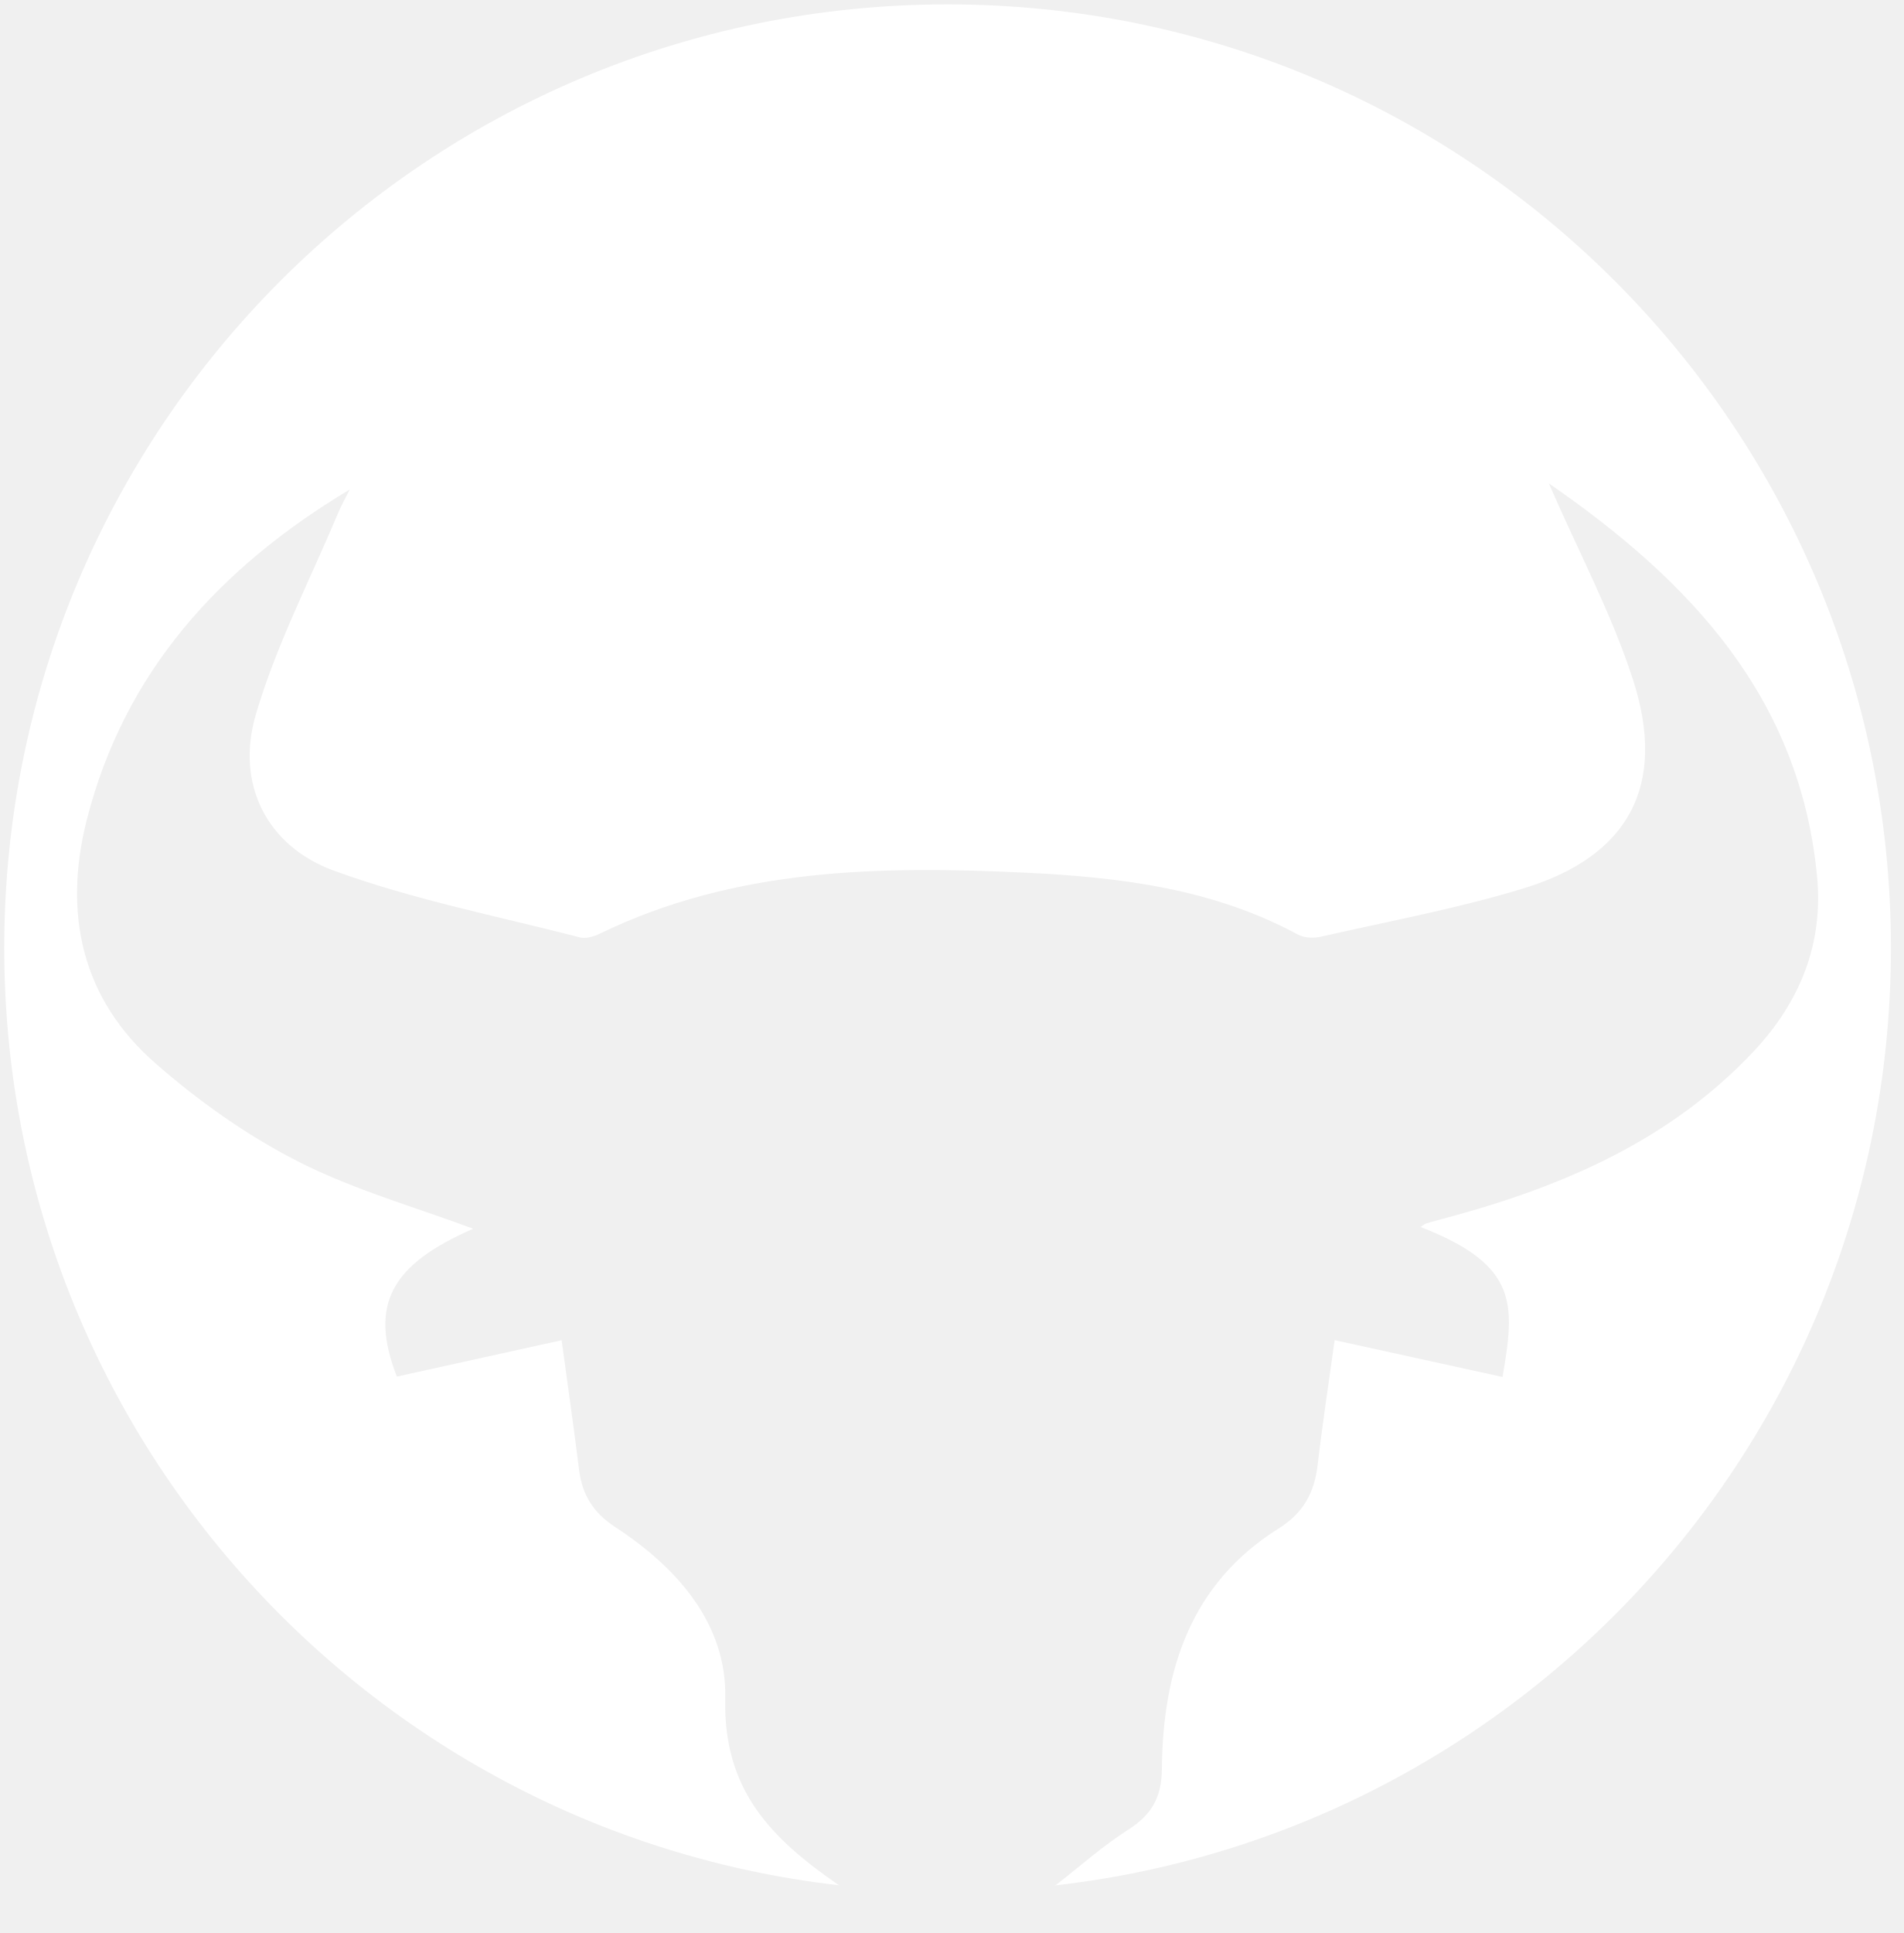
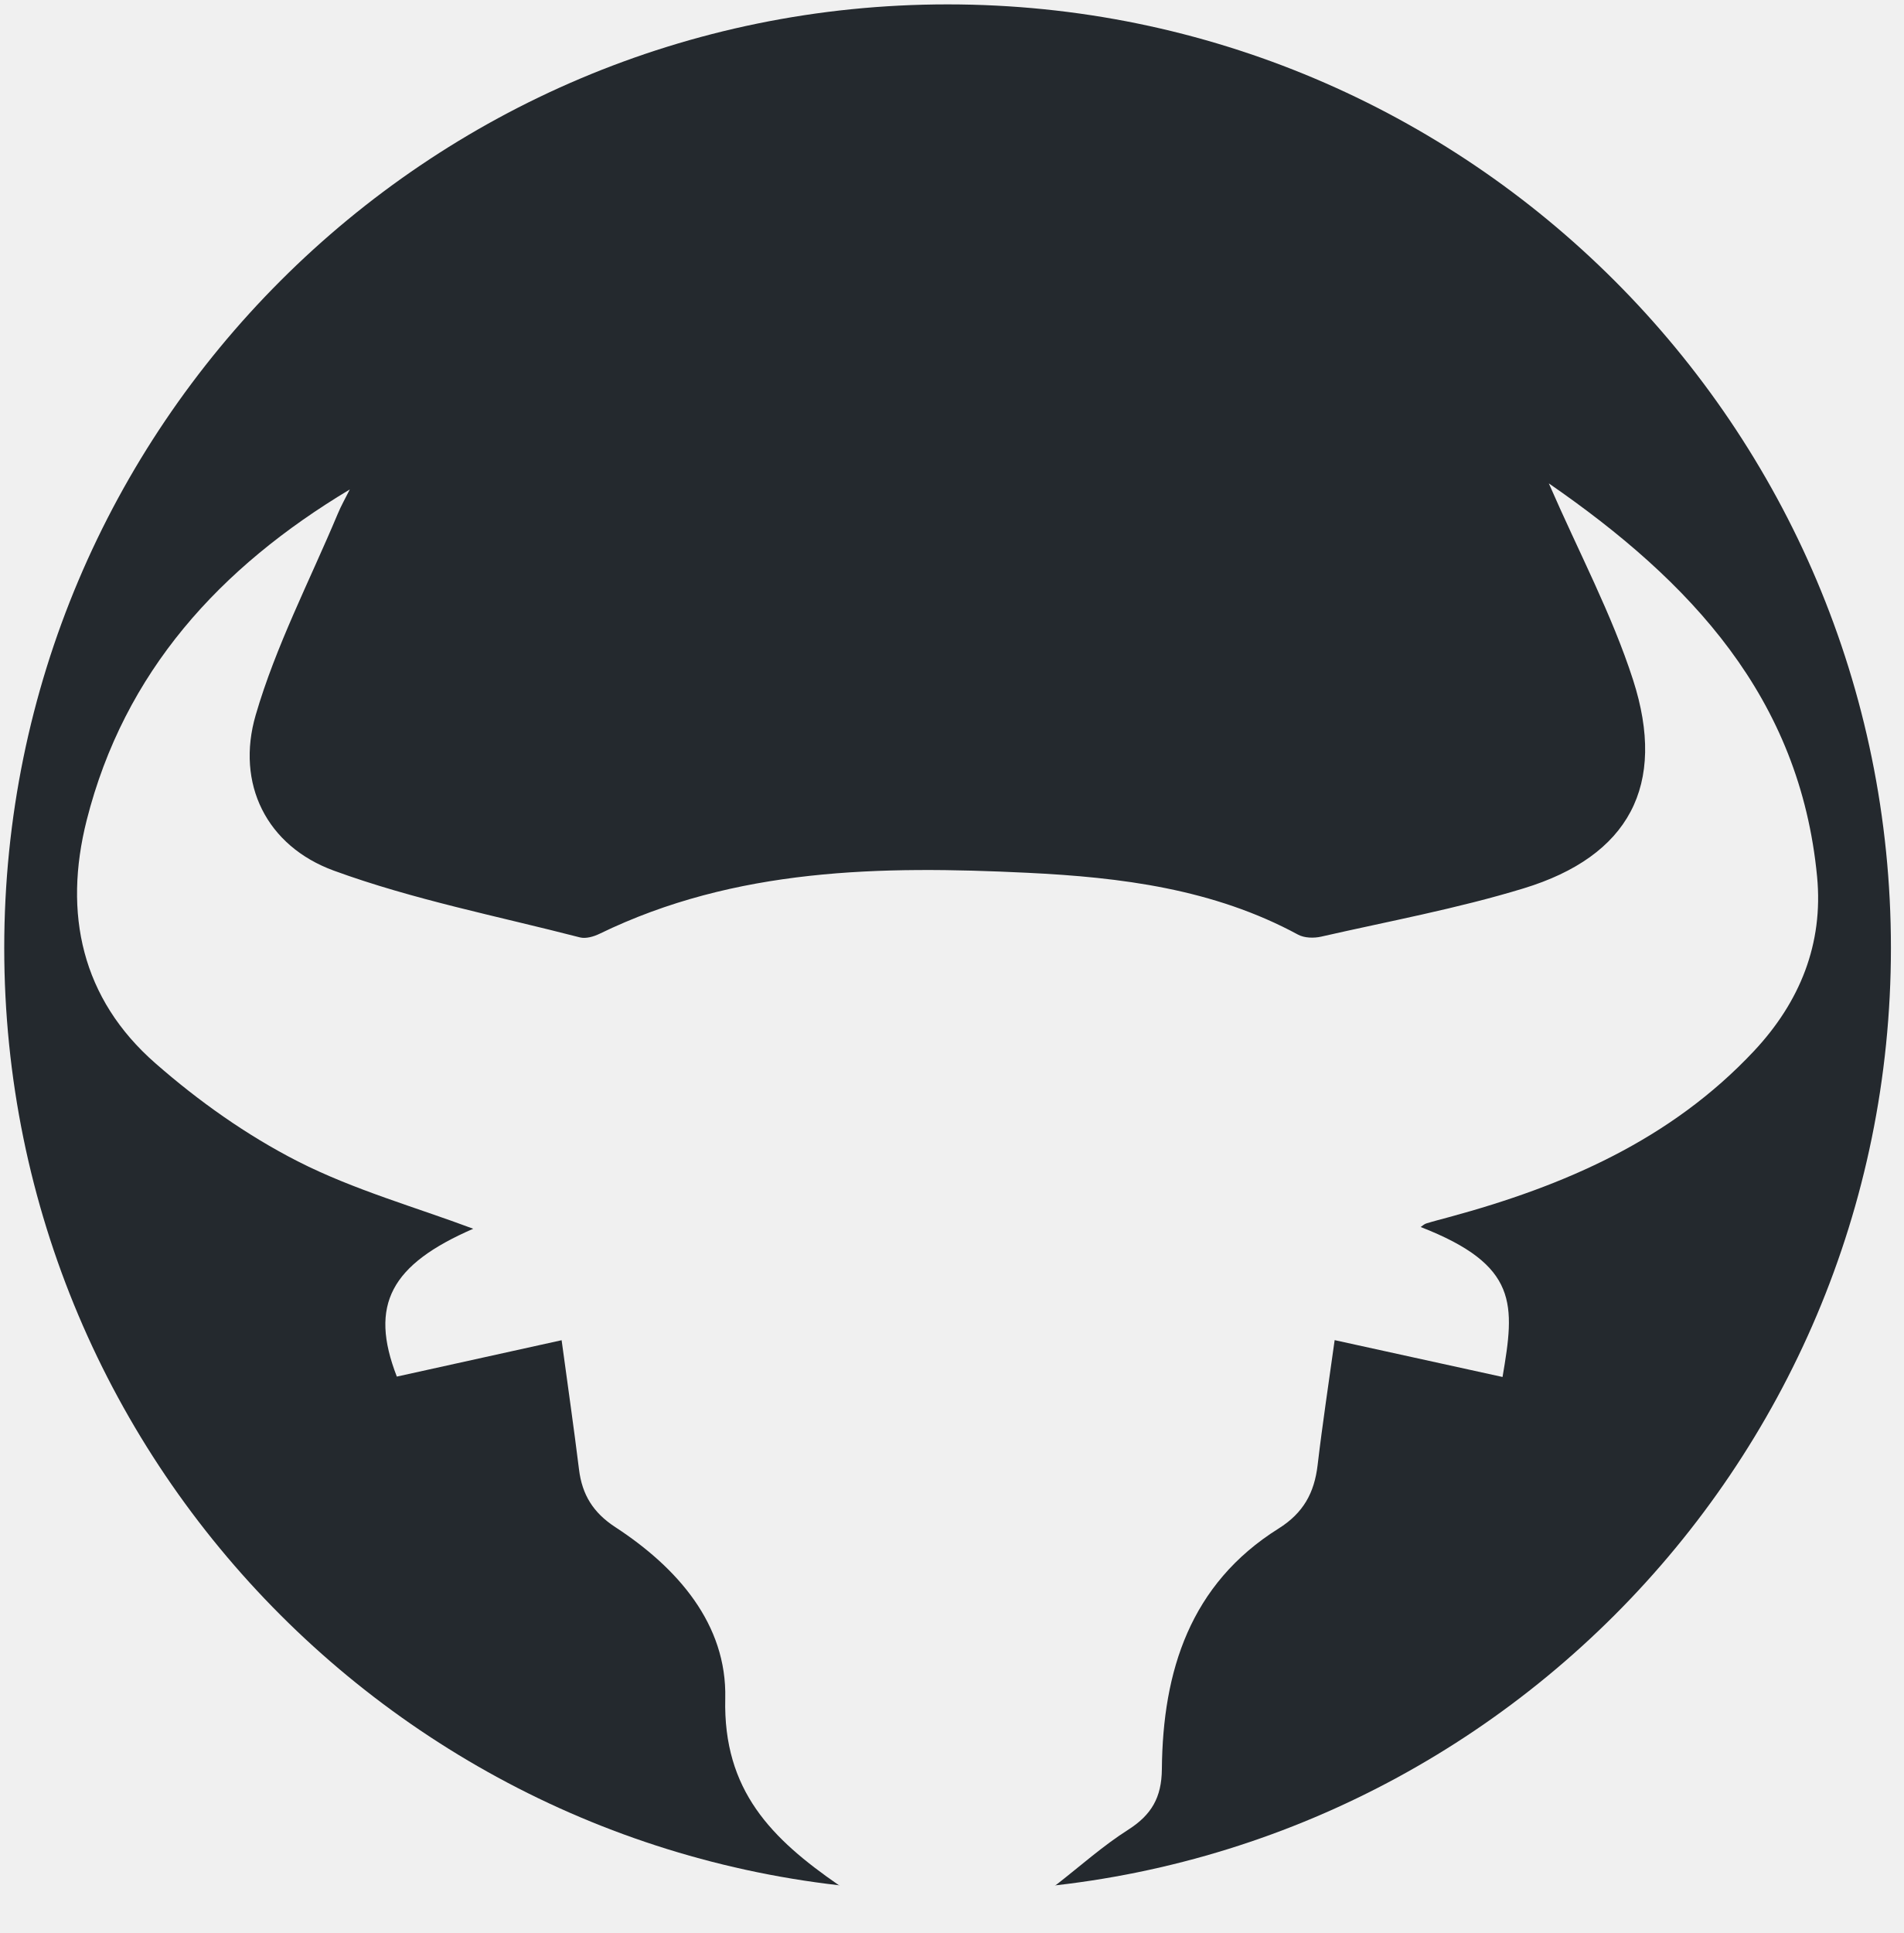
<svg xmlns="http://www.w3.org/2000/svg" height="450.29" viewBox="97.223 28.714 447.554 454.286" width="443.55">
  <mask id="bull">
    <rect x="0" y="0" width="600" height="600" fill="white" />
    <path fill="black" d="m461.35 142.3c33.44 23.08 59.05 50.4 63.07 92.43 1.51 15.77-4.02 29.45-14.84 41-19.58 20.89-44.65 31.71-71.62 39.02-1.8.49-3.62.95-5.41 1.5-.48.14-.89.55-1.33.84 23.12 9 22.16 18.22 19.25 35.25-12.88-2.82-25.73-5.64-39.47-8.66-1.4 10.09-2.87 19.73-4.01 29.41-.77 6.49-3.34 11.22-9.18 14.88-20.79 13.03-27.23 33.5-27.43 56.54-.06 6.72-2.47 10.78-7.96 14.28-5.85 3.72-11.09 8.4-16.58 12.68-14.94 11.63-35.93 11.02-51.44.3-15.72-10.86-27.19-22.2-26.67-43.85.42-17.51-11.27-30.77-25.84-40.28-5.21-3.39-7.81-7.62-8.54-13.55-1.21-9.79-2.62-19.56-4.09-30.39-13.17 2.91-26.02 5.74-38.74 8.55-6.57-16.9-1.38-26.34 17.96-34.75-13.51-5.06-28.06-9.13-41.24-15.84-12-6.12-23.35-14.17-33.5-23.07-17.34-15.17-21.68-35.19-16.14-57.11 8.84-34.9 31.29-59.43 61.86-77.75-.95 1.92-2.04 3.8-2.86 5.79-6.58 15.69-14.53 30.99-19.26 47.22-4.71 16.15 2.53 30.8 18.38 36.59 18.7 6.83 38.5 10.69 57.86 15.69 1.38.35 3.23-.19 4.59-.85 32-15.55 66.23-16 100.59-14.34 21.94 1.06 43.76 3.77 63.64 14.54 1.48.8 3.72.86 5.42.47 15.9-3.62 32.01-6.59 47.58-11.34 24.78-7.55 33.76-24.2 25.75-49.03-4.97-15.39-12.71-29.89-19.8-46.17" />
  </mask>
-   <path fill="white" mask="url(#bull)" d="m541.78 251.49c0 122.48-99.3 221.78-221.78 221.78s-221.78-99.3-221.78-221.78 99.3-221.78 221.78-221.78 221.78 99.3 221.78 221.78" />
+   <path fill="#24292e" mask="url(#bull)" d="m541.78 251.49c0 122.48-99.3 221.78-221.78 221.78s-221.78-99.3-221.78-221.78 99.3-221.78 221.78-221.78 221.78 99.3 221.78 221.78" />
</svg>
